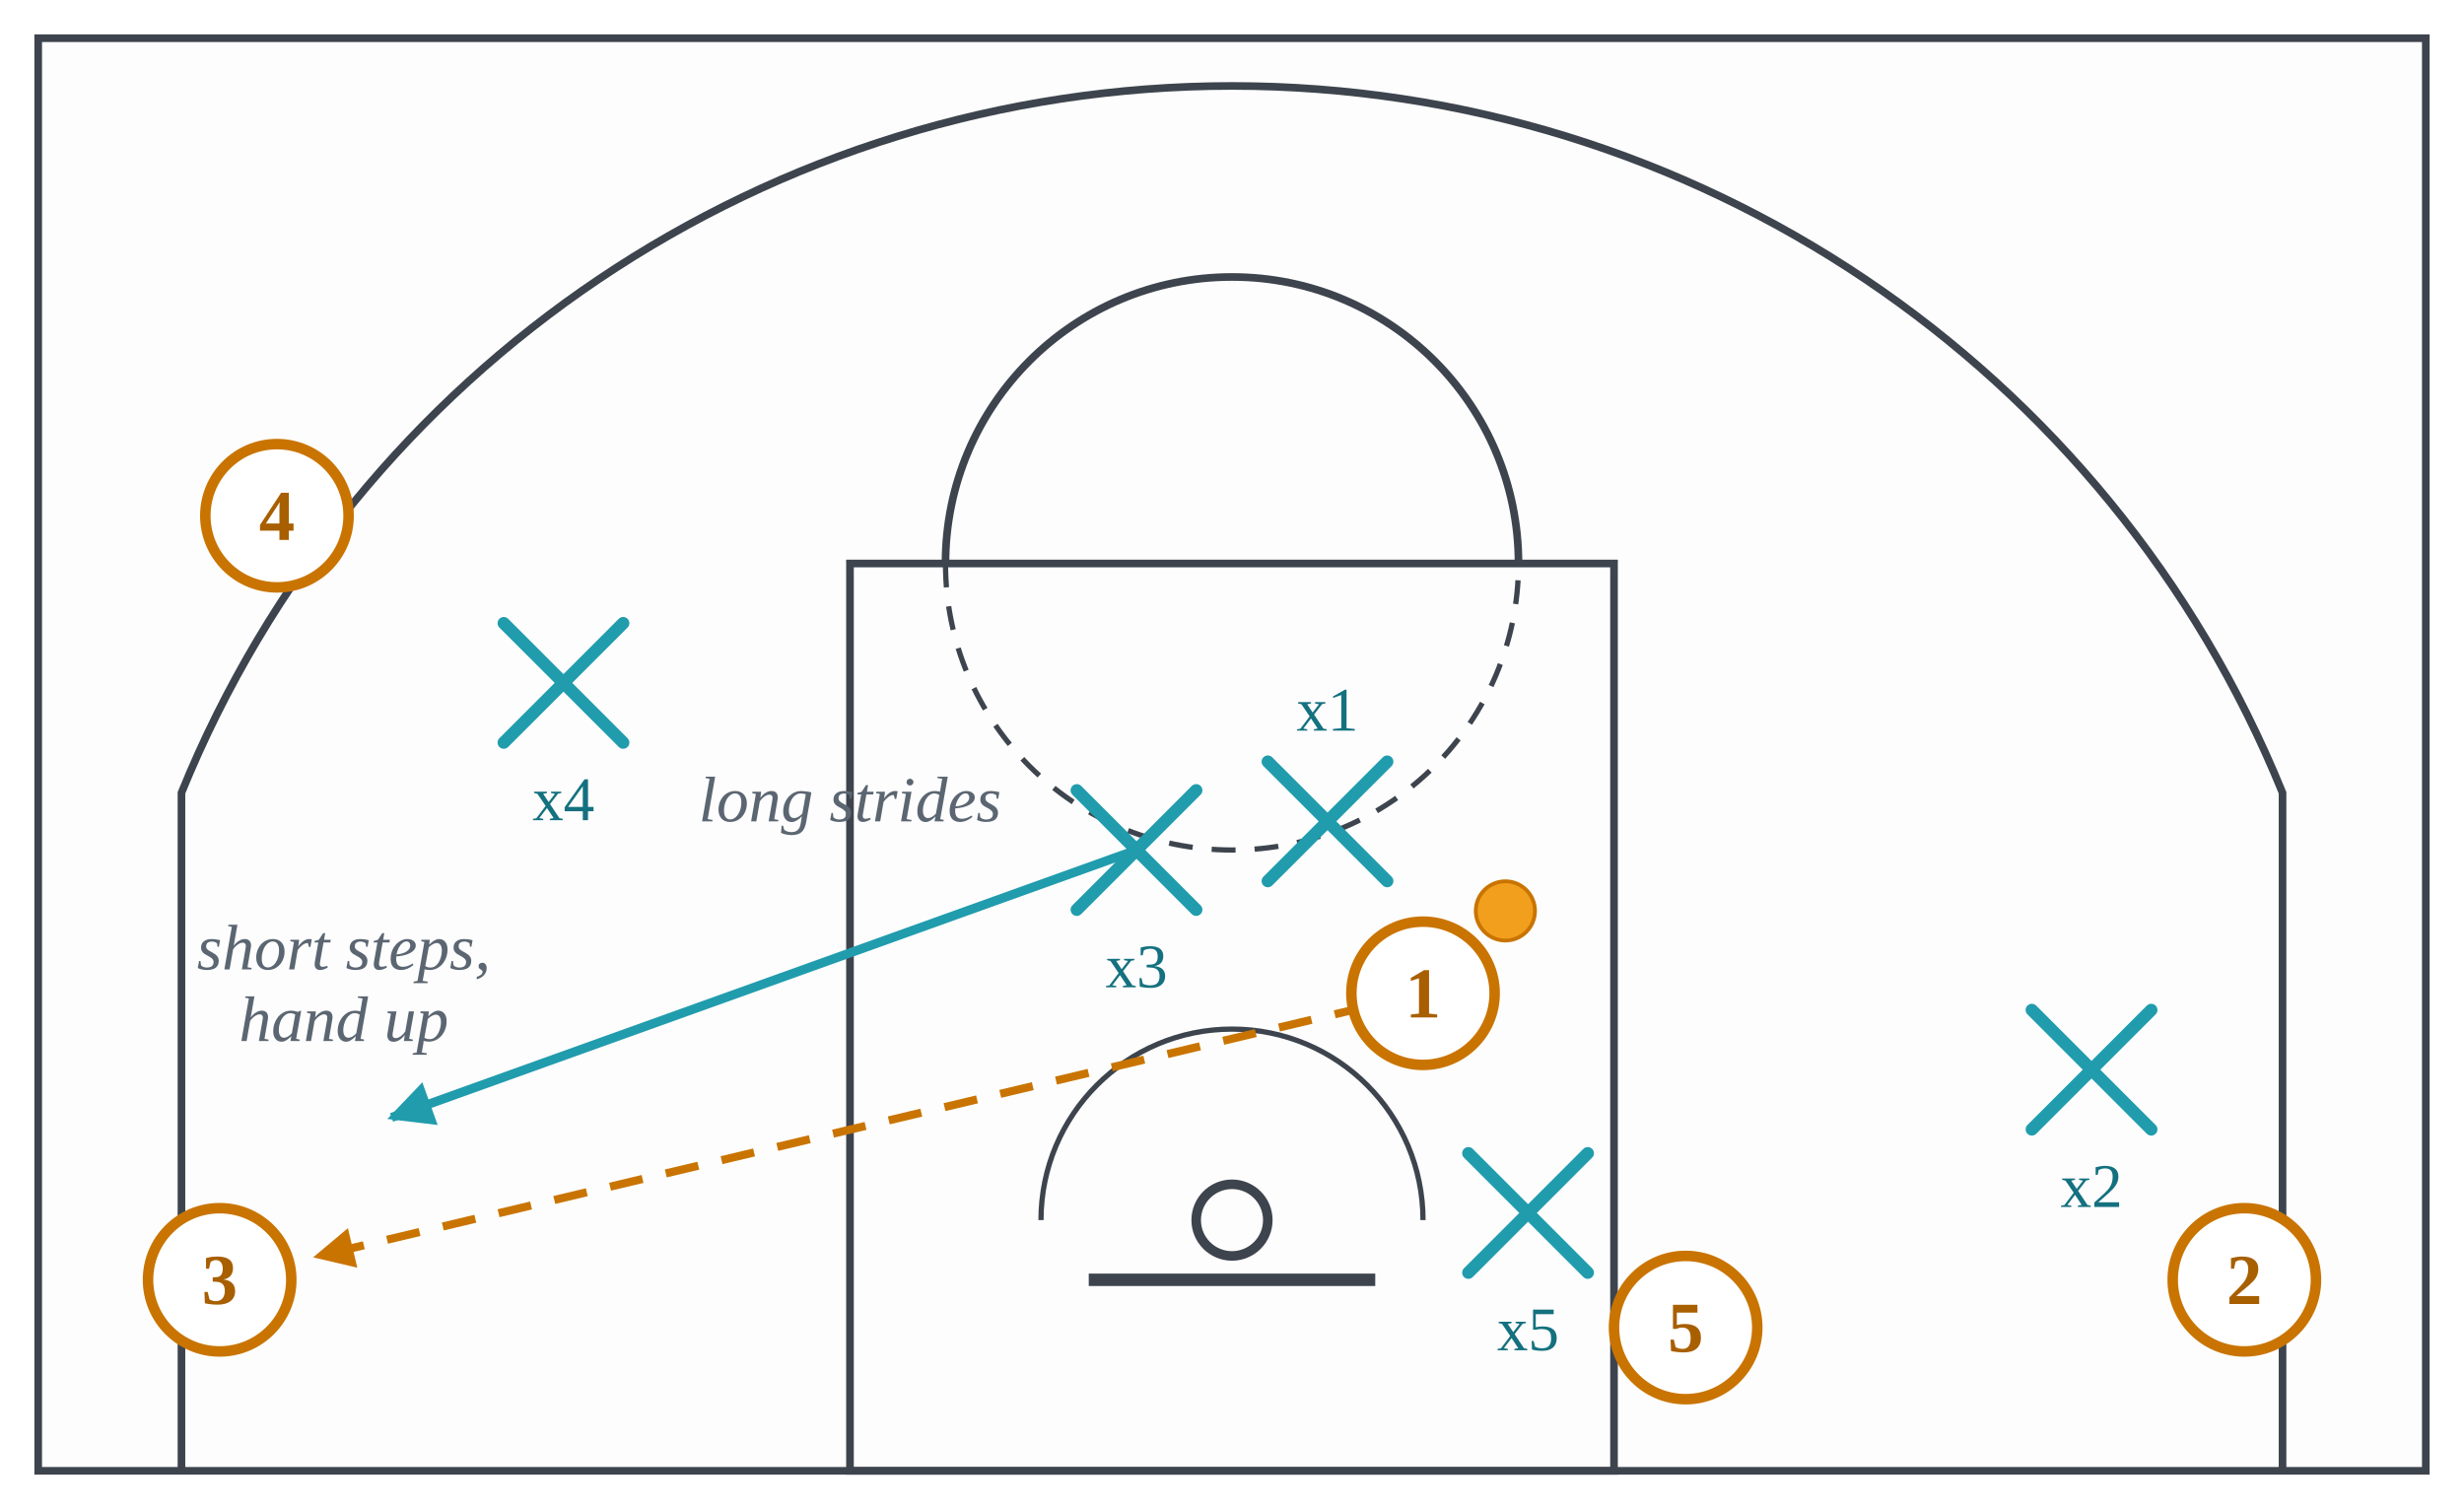
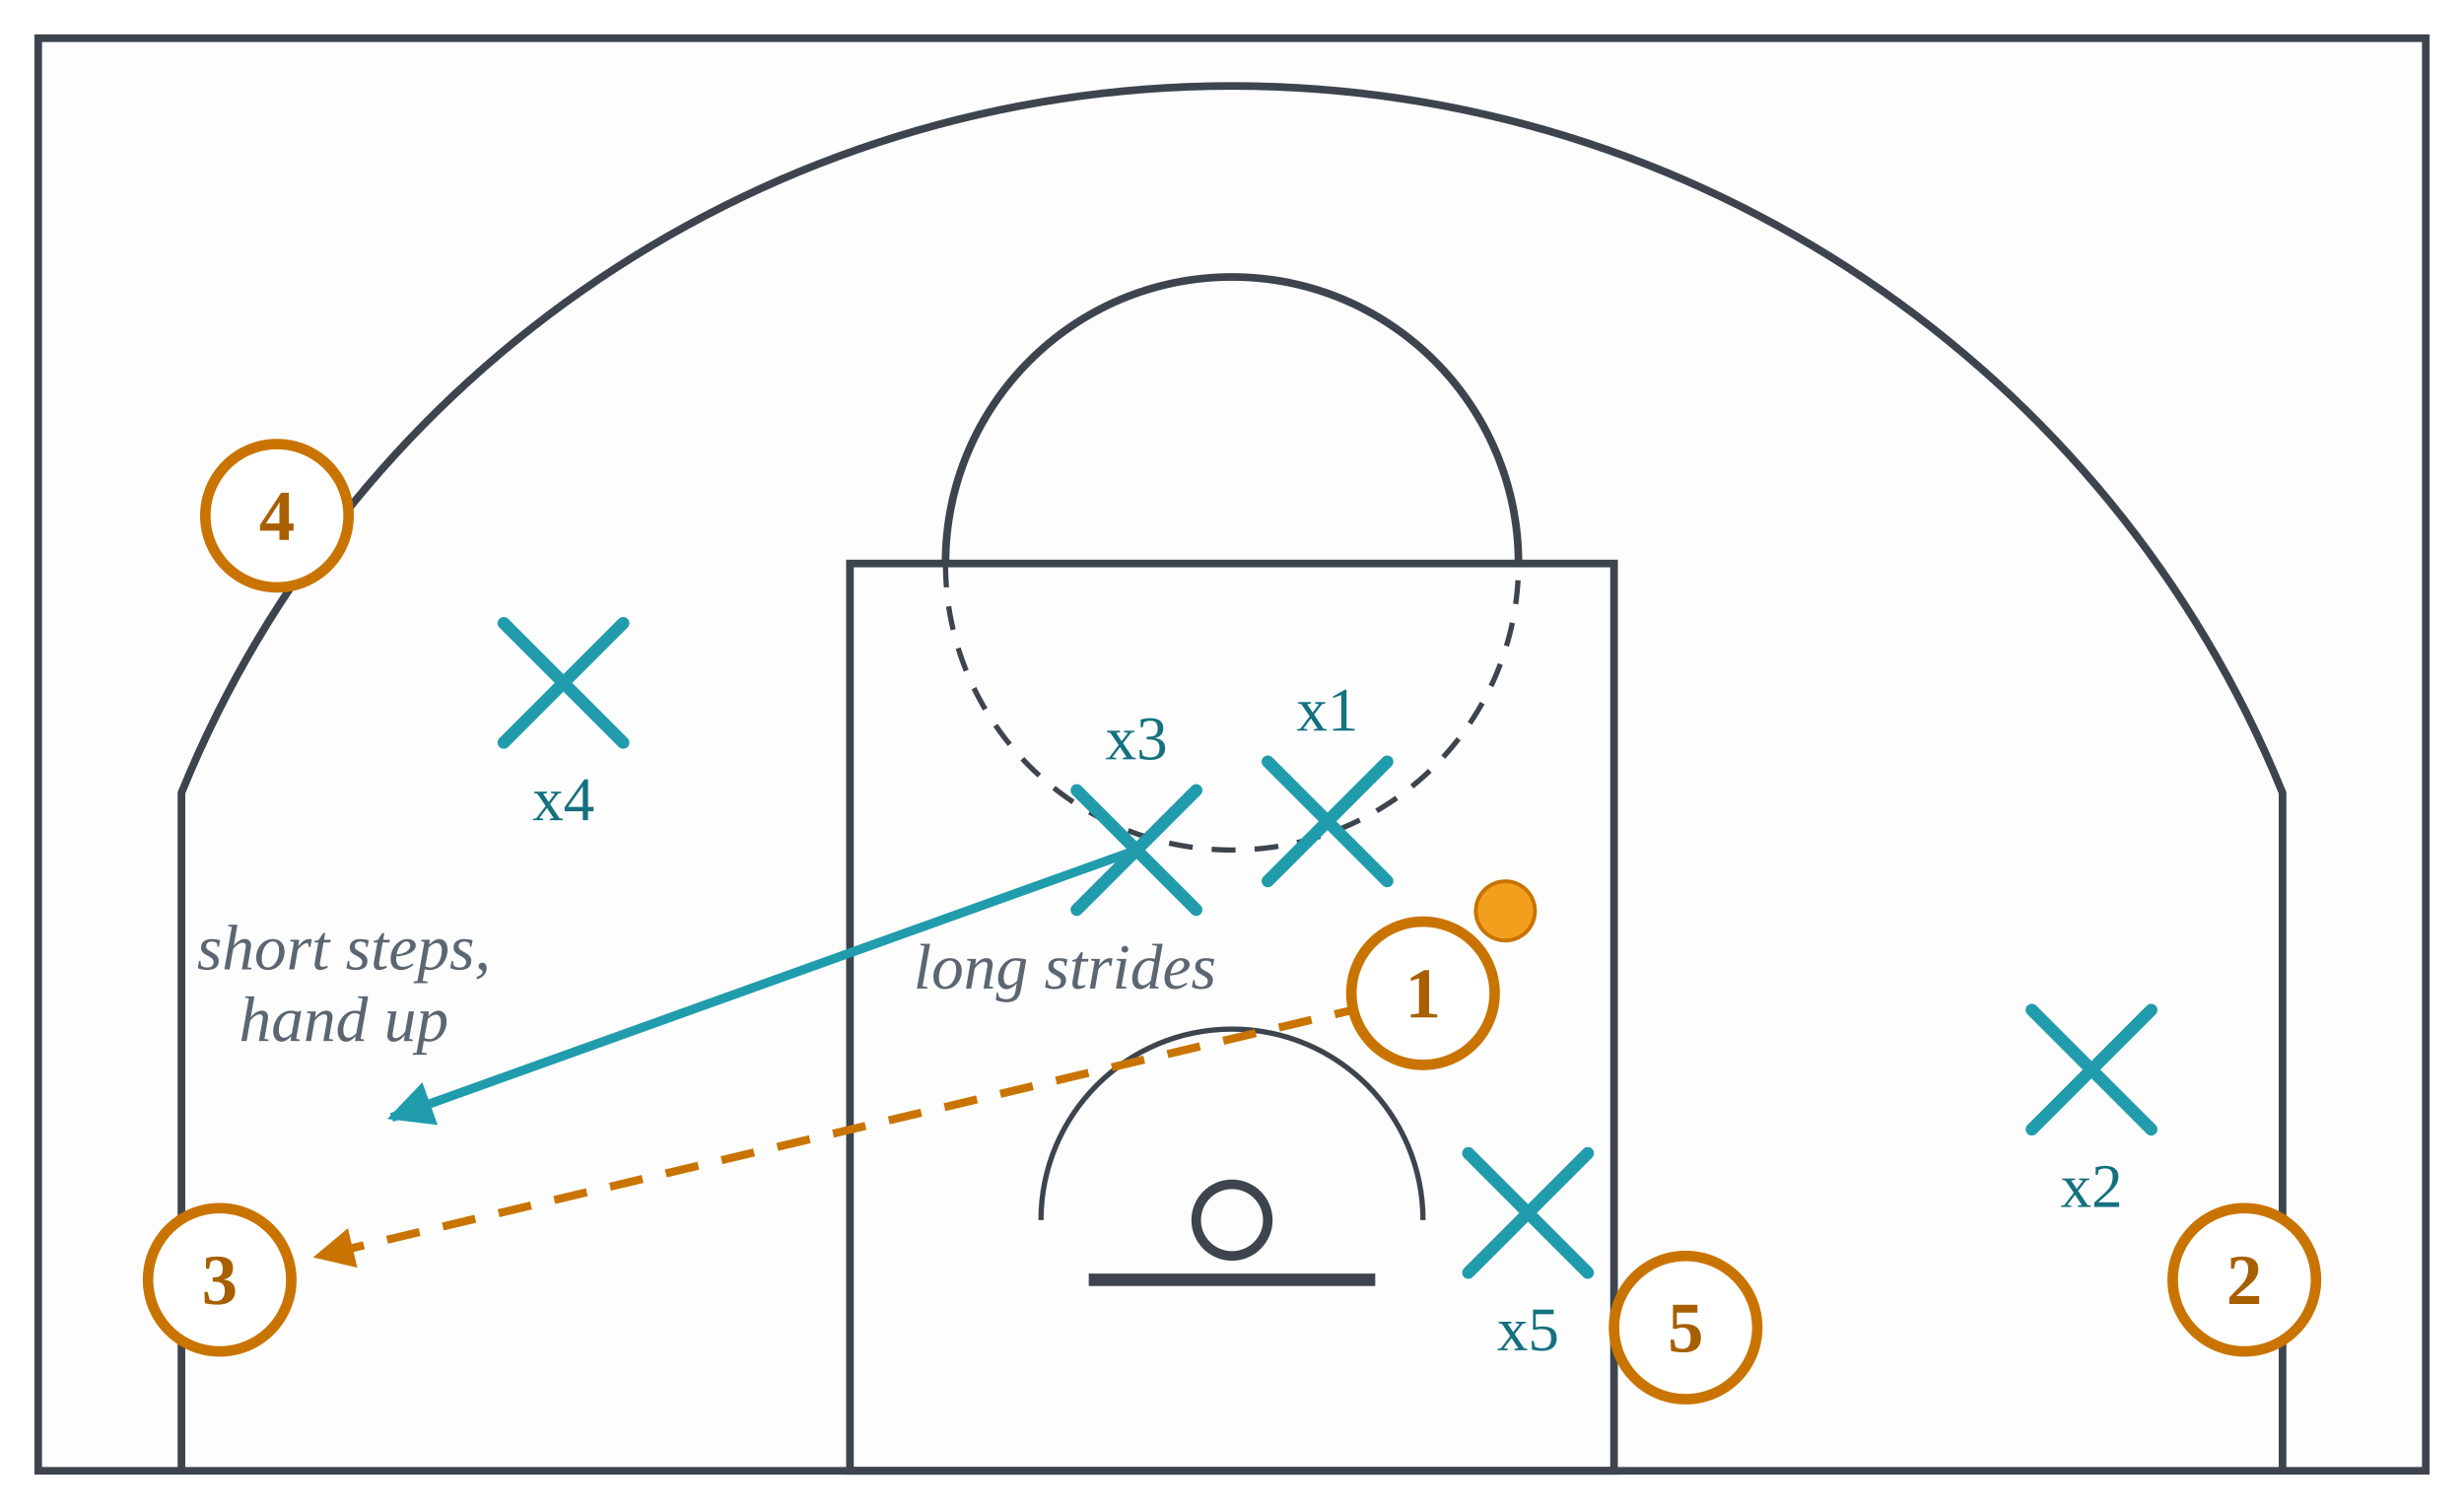
- <svg xmlns="http://www.w3.org/2000/svg" viewBox="0 0 516.0 316.0" width="516.0" role="img" aria-label="1, in the lane with the ball, has passed out to 3 in the left corner; the dashed pass stops just short of him. x3, the helper, starts in the lane and his arrow runs toward 3, ending a few feet in front of him. The label long strides sits over the first part of his run, and the label short steps, hand up sits just above its end. 4 is on the left wing, 2 in the right corner and 5 in the right dunker spot, each with a defender, and x1 stands just above 1." class="hd-court-svg">
+ <svg xmlns="http://www.w3.org/2000/svg" viewBox="0 0 516.0 316.0" width="516.0" role="img" aria-label="1, in the lane with the ball, has passed out to 3 in the left corner; the dashed pass stops just short of him. x3, the helper, starts in the lane and his arrow runs toward 3, ending a few feet in front of him. The label long strides sits just below the start of his run, and the label short steps, hand up sits just above its end. 4 is on the left wing, 2 in the right corner and 5 in the right dunker spot, each with a defender, and x1 stands just above 1." class="hd-court-svg">
  <defs>
    <marker id="hd-arrow-o" viewBox="0 0 10 10" refX="9" refY="5" markerWidth="5" markerHeight="5" orient="auto-start-reverse">
      <path d="M 0 0 L 10 5 L 0 10 z" fill="var(--hd-offense, #C97400)" />
    </marker>
    <marker id="hd-arrow-d" viewBox="0 0 10 10" refX="9" refY="5" markerWidth="5" markerHeight="5" orient="auto-start-reverse">
      <path d="M 0 0 L 10 5 L 0 10 z" fill="var(--hd-defense, #209CAD)" />
    </marker>
  </defs>
  <rect x="8.0" y="8.0" width="500.0" height="300.0" fill="var(--court-floor, #fdfdfd)" stroke="var(--court-line, #3d444d)" stroke-width="1.6" />
  <path d="M 38.0 308.0 L 38.0 166.02 A 237.5 237.5 0 0 1 478.0 166.02 L 478.0 308.0" stroke="var(--court-line, #3d444d)" fill="none" stroke-width="1.6" />
  <rect x="178.0" y="118.0" width="160.0" height="190.0" stroke="var(--court-line, #3d444d)" fill="none" stroke-width="1.6" />
  <path d="M 198.0 118.0 A 60.0 60.0 0 0 1 318.0 118.0" stroke="var(--court-line, #3d444d)" fill="none" stroke-width="1.6" />
  <path d="M 198.0 118.0 A 60.0 60.0 0 0 0 318.0 118.0" stroke="var(--court-line, #3d444d)" fill="none" stroke-width="1.1" stroke-dasharray="5 4" />
  <path d="M 218.0 255.5 A 40.0 40.0 0 0 1 298.0 255.5" stroke="var(--court-line, #3d444d)" fill="none" stroke-width="1.1" />
  <line x1="228.0" y1="268.0" x2="288.0" y2="268.0" stroke="var(--court-line, #3d444d)" stroke-width="2.6" />
  <circle cx="258.0" cy="255.5" r="7.5" stroke="var(--court-line, #3d444d)" fill="none" stroke-width="2" />
  <line x1="298.0" y1="208.0" x2="66.4" y2="263.1" stroke="var(--hd-offense, #C97400)" fill="none" marker-end="url(#hd-arrow-o)" stroke-width="1.7" stroke-dasharray="7 5" />
  <line x1="238.0" y1="178.0" x2="82.0" y2="234.0" stroke="var(--hd-defense, #209CAD)" fill="none" marker-end="url(#hd-arrow-d)" stroke-width="1.9" />
  <circle cx="298.0" cy="208.0" r="15.0" fill="var(--court-floor, #fff)" stroke="var(--hd-offense, #C97400)" stroke-width="2.2" />
  <text x="298.0" y="208.0" text-anchor="middle" dominant-baseline="central" font-size="15.0" font-weight="600" fill="var(--hd-offense-ink, #A85F00)">1</text>
  <circle cx="315.25" cy="190.75" r="6.2" fill="#F39F1E" stroke="var(--hd-offense, #C97400)" stroke-width="0.8" />
  <circle cx="46.0" cy="268.0" r="15.0" fill="var(--court-floor, #fff)" stroke="var(--hd-offense, #C97400)" stroke-width="2.2" />
  <text x="46.0" y="268.0" text-anchor="middle" dominant-baseline="central" font-size="15.0" font-weight="600" fill="var(--hd-offense-ink, #A85F00)">3</text>
  <circle cx="470.0" cy="268.0" r="15.0" fill="var(--court-floor, #fff)" stroke="var(--hd-offense, #C97400)" stroke-width="2.2" />
  <text x="470.0" y="268.0" text-anchor="middle" dominant-baseline="central" font-size="15.0" font-weight="600" fill="var(--hd-offense-ink, #A85F00)">2</text>
  <circle cx="58.0" cy="108.0" r="15.0" fill="var(--court-floor, #fff)" stroke="var(--hd-offense, #C97400)" stroke-width="2.2" />
  <text x="58.0" y="108.0" text-anchor="middle" dominant-baseline="central" font-size="15.0" font-weight="600" fill="var(--hd-offense-ink, #A85F00)">4</text>
  <circle cx="353.0" cy="278.0" r="15.0" fill="var(--court-floor, #fff)" stroke="var(--hd-offense, #C97400)" stroke-width="2.2" />
  <text x="353.0" y="278.0" text-anchor="middle" dominant-baseline="central" font-size="15.0" font-weight="600" fill="var(--hd-offense-ink, #A85F00)">5</text>
  <line x1="265.5" y1="159.5" x2="290.5" y2="184.5" stroke="var(--hd-defense, #209CAD)" stroke-width="2.6" stroke-linecap="round" />
  <line x1="265.5" y1="184.5" x2="290.5" y2="159.5" stroke="var(--hd-defense, #209CAD)" stroke-width="2.6" stroke-linecap="round" />
  <text x="278.0" y="153.0" text-anchor="middle" font-size="13.0" fill="var(--hd-defense-ink, #14717F)">x1</text>
  <line x1="225.5" y1="165.5" x2="250.5" y2="190.5" stroke="var(--hd-defense, #209CAD)" stroke-width="2.6" stroke-linecap="round" />
  <line x1="225.5" y1="190.5" x2="250.5" y2="165.5" stroke="var(--hd-defense, #209CAD)" stroke-width="2.6" stroke-linecap="round" />
-   <text x="238.0" y="206.75" text-anchor="middle" font-size="13.0" fill="var(--hd-defense-ink, #14717F)">x3</text>
+   <text x="238.0" y="159.0" text-anchor="middle" font-size="13.0" fill="var(--hd-defense-ink, #14717F)">x3</text>
  <line x1="425.5" y1="211.5" x2="450.5" y2="236.5" stroke="var(--hd-defense, #209CAD)" stroke-width="2.6" stroke-linecap="round" />
  <line x1="425.5" y1="236.5" x2="450.5" y2="211.5" stroke="var(--hd-defense, #209CAD)" stroke-width="2.6" stroke-linecap="round" />
  <text x="438.0" y="252.75" text-anchor="middle" font-size="13.0" fill="var(--hd-defense-ink, #14717F)">x2</text>
  <line x1="105.5" y1="130.5" x2="130.5" y2="155.5" stroke="var(--hd-defense, #209CAD)" stroke-width="2.6" stroke-linecap="round" />
  <line x1="105.5" y1="155.5" x2="130.5" y2="130.5" stroke="var(--hd-defense, #209CAD)" stroke-width="2.6" stroke-linecap="round" />
  <text x="118.0" y="171.75" text-anchor="middle" font-size="13.0" fill="var(--hd-defense-ink, #14717F)">x4</text>
  <line x1="307.5" y1="241.5" x2="332.5" y2="266.5" stroke="var(--hd-defense, #209CAD)" stroke-width="2.6" stroke-linecap="round" />
  <line x1="307.5" y1="266.5" x2="332.5" y2="241.5" stroke="var(--hd-defense, #209CAD)" stroke-width="2.6" stroke-linecap="round" />
  <text x="320.0" y="282.75" text-anchor="middle" font-size="13.0" fill="var(--hd-defense-ink, #14717F)">x5</text>
-   <text x="178.0" y="172.0" text-anchor="middle" font-size="13.5" font-style="italic" fill="var(--hd-muted, #5b6672)">long strides</text>
+   <text x="223.0" y="207.0" text-anchor="middle" font-size="13.5" font-style="italic" fill="var(--hd-muted, #5b6672)">long strides</text>
  <text x="72.0" y="203.0" text-anchor="middle" font-size="13.5" font-style="italic" fill="var(--hd-muted, #5b6672)">short steps,</text>
  <text x="72.0" y="218.0" text-anchor="middle" font-size="13.5" font-style="italic" fill="var(--hd-muted, #5b6672)">hand up</text>
</svg>
